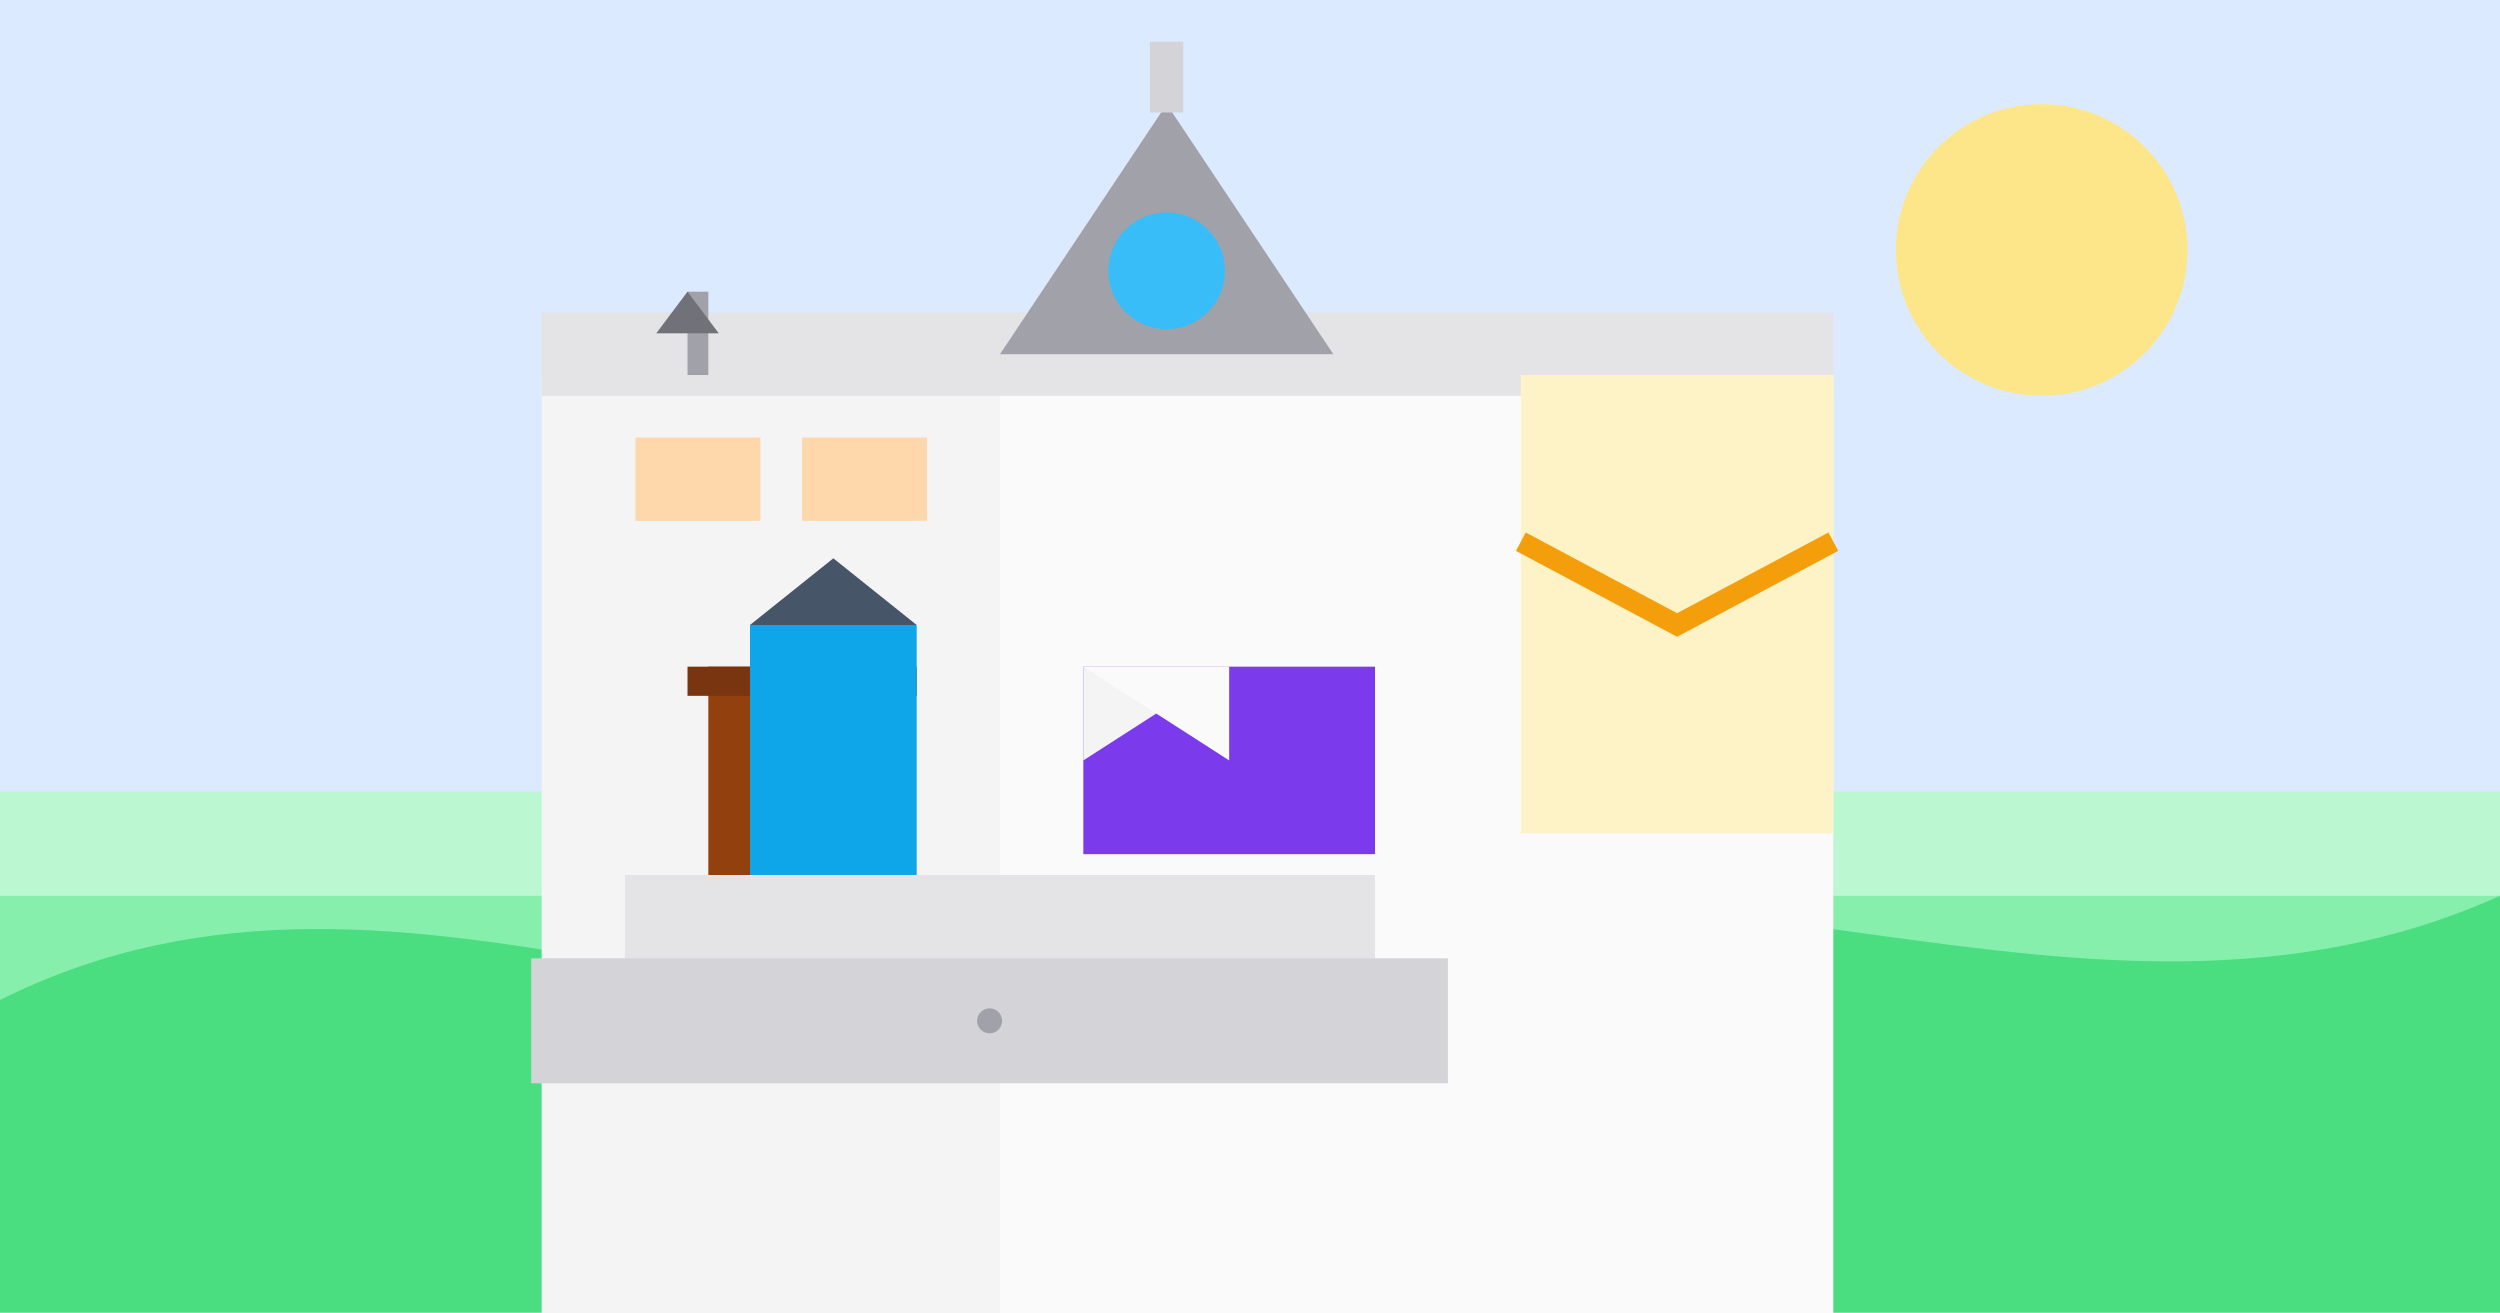
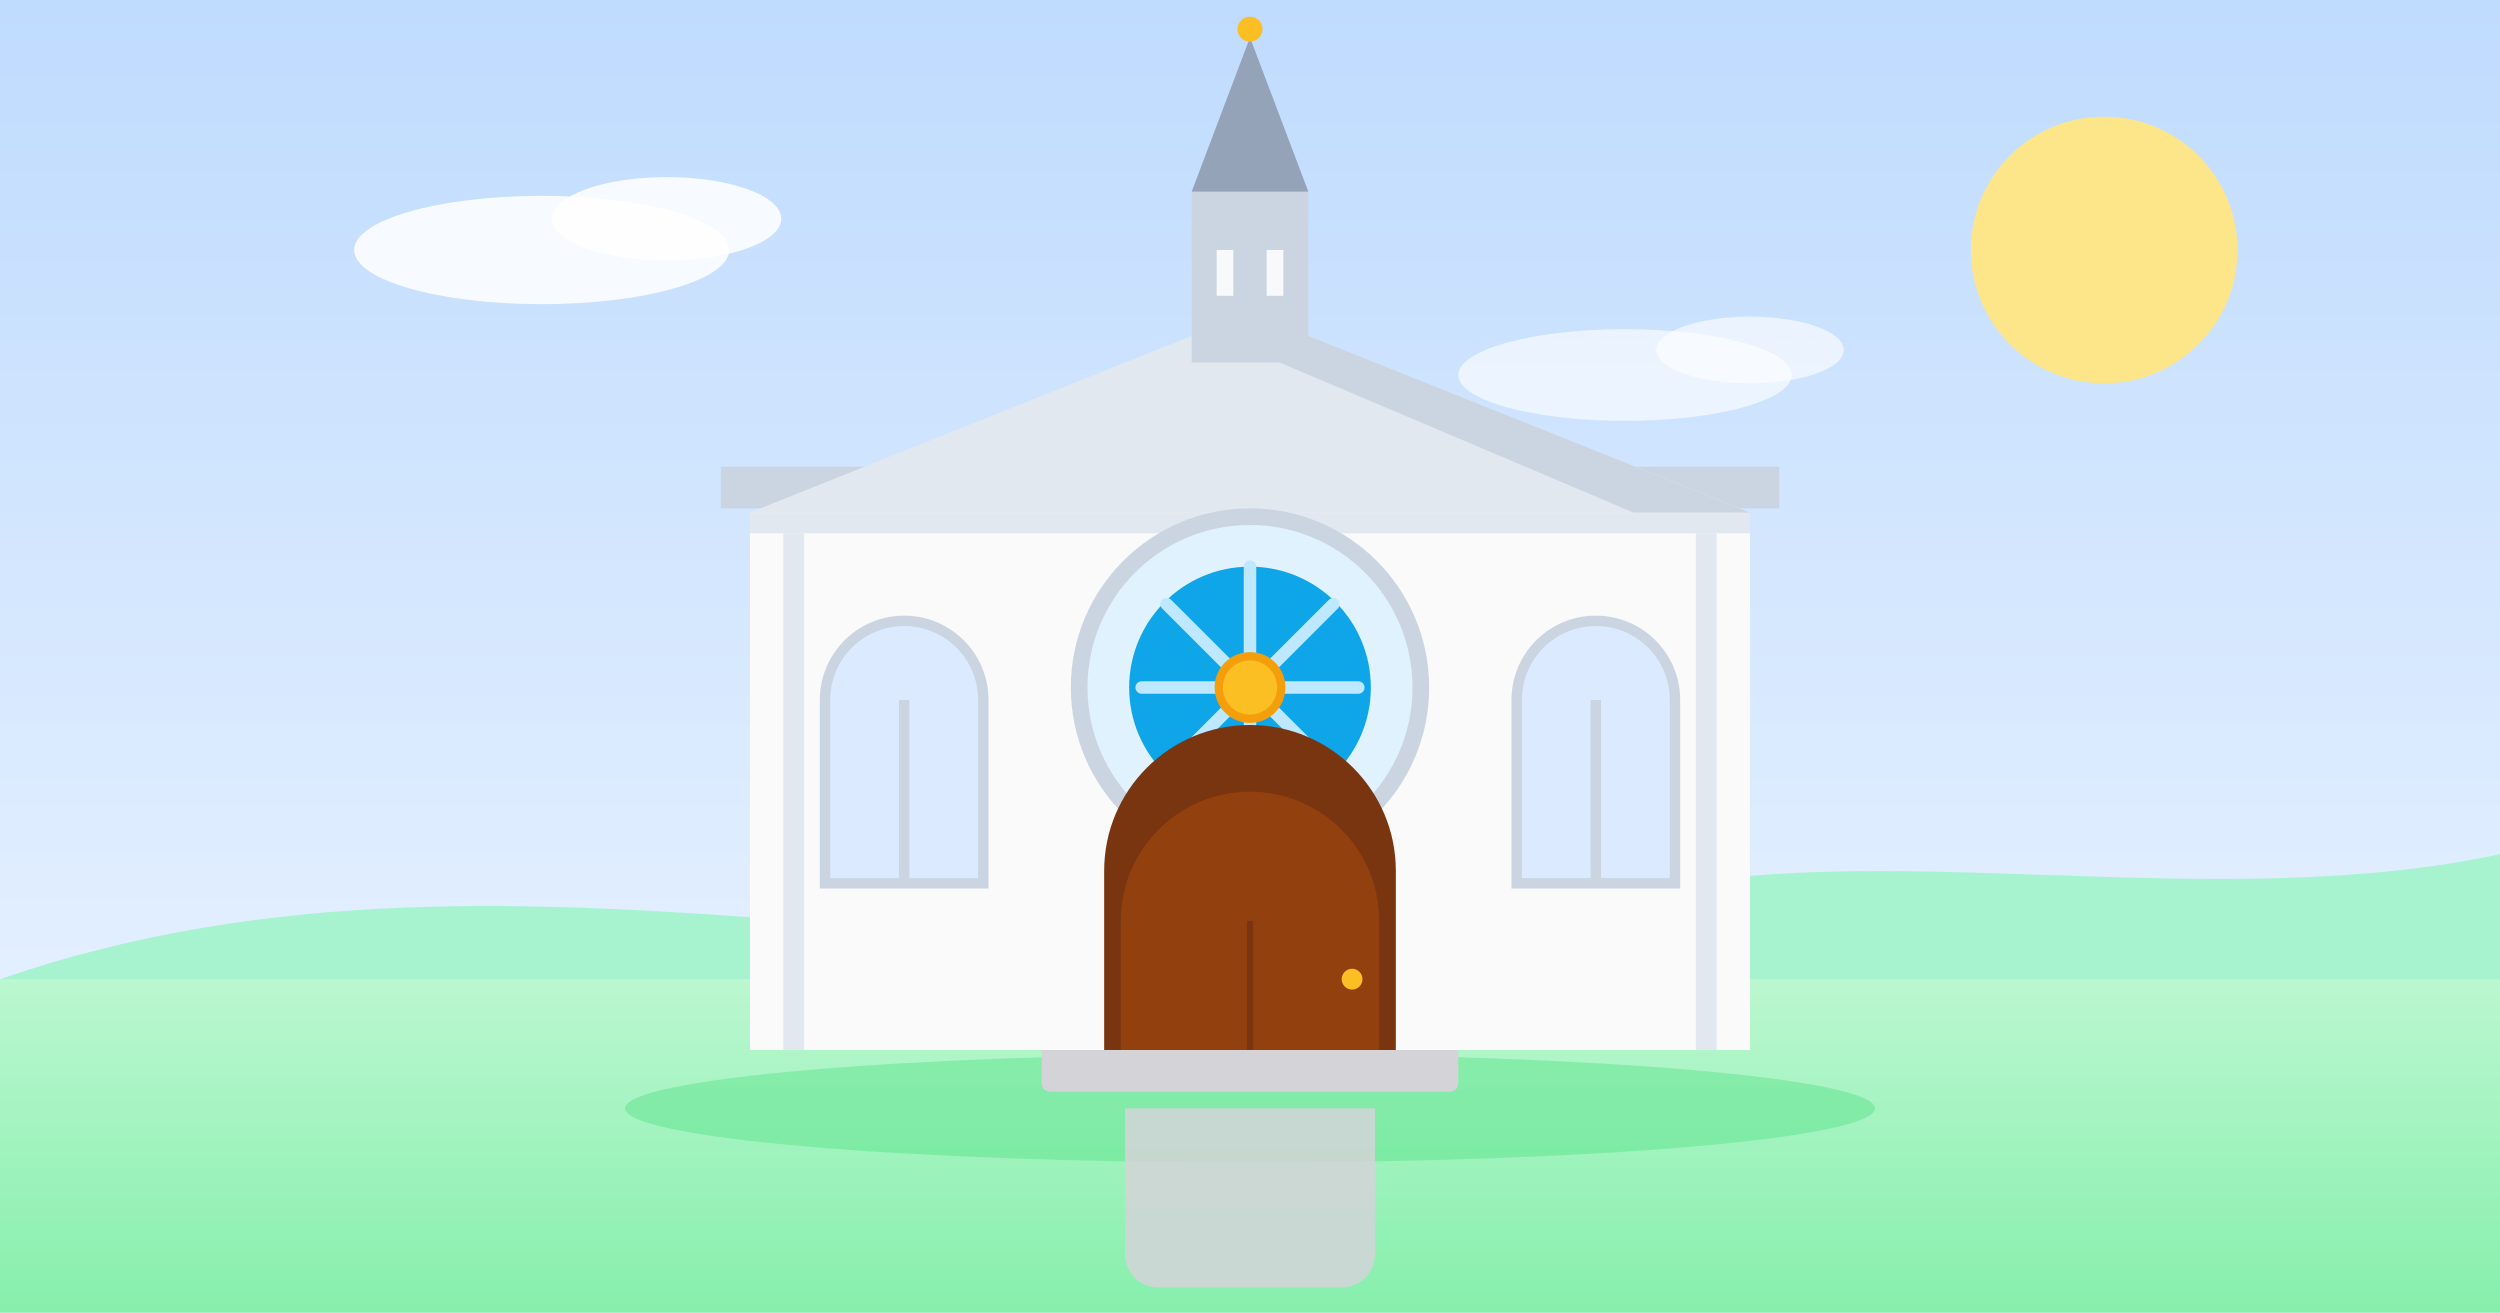
<svg xmlns="http://www.w3.org/2000/svg" width="1200" height="630" viewBox="0 0 1200 630" fill="none" role="img" aria-label="Illustration of a meetinghouse with a steeple">
-   <rect width="1200" height="630" fill="#dbeafe" />
-   <circle cx="980" cy="120" r="70" fill="#fde68a" />
-   <rect y="380" width="1200" height="250" fill="#bbf7d0" />
-   <rect y="430" width="1200" height="200" fill="#86efac" />
-   <path d="M0 480 C200 380 400 540 600 460 C800 380 1000 520 1200 430 V630 H0 Z" fill="#4ade80" />
-   <rect x="260" y="180" width="220" height="480" fill="#f4f4f5" />
-   <rect x="480" y="180" width="400" height="480" fill="#fafafa" />
-   <rect x="260" y="150" width="620" height="40" fill="#e4e4e7" />
-   <polygon points="560,50 640,170 480,170" fill="#a1a1aa" />
-   <rect x="552" y="20" width="16" height="34" fill="#d4d4d8" />
-   <circle cx="560" cy="130" r="28" fill="#38bdf8" />
-   <rect x="330" y="140" width="10" height="40" fill="#a1a1aa" />
-   <path d="M330 140 L315 160 L345 160 Z" fill="#71717a" />
-   <rect x="730" y="180" width="150" height="220" fill="#fef3c7" />
-   <path d="M730 260 L805 300 L880 260" stroke="#f59e0b" stroke-width="10" fill="none" />
-   <rect x="520" y="320" width="140" height="90" fill="#7c3aed" />
-   <path d="M520 365 L590 320 L520 320 Z" fill="#f4f4f5" />
-   <path d="M520 320 L590 365 L590 320 Z" fill="#fafafa" />
-   <rect x="590" y="320" width="0" height="0" fill="#e4e4e7" />
-   <rect x="340" y="320" width="90" height="120" fill="#92400e" />
-   <rect x="330" y="320" width="110" height="14" fill="#78350f" />
-   <rect x="420" y="320" width="14" height="120" fill="#78350f" />
-   <rect x="300" y="420" width="360" height="60" fill="#e4e4e7" />
-   <rect x="360" y="300" width="80" height="120" fill="#0ea5e9" />
-   <path d="M360 300 L400 268 L440 300 Z" fill="#475569" />
-   <rect x="255" y="460" width="440" height="60" fill="#d4d4d8" />
-   <circle cx="475" cy="490" r="6" fill="#a1a1aa" />
-   <rect x="305" y="210" width="60" height="40" fill="#fed7aa" />
-   <rect x="385" y="210" width="60" height="40" fill="#fed7aa" />
+   <defs>
+     <linearGradient id="sky" x1="0" y1="0" x2="0" y2="1">
+       <stop offset="0" stop-color="#bfdbfe" />
+       <stop offset="1" stop-color="#eff6ff" />
+     </linearGradient>
+     <linearGradient id="grass" x1="0" y1="0" x2="0" y2="1">
+       <stop offset="0" stop-color="#bbf7d0" />
+       <stop offset="1" stop-color="#86efac" />
+     </linearGradient>
+   </defs>
+   <rect width="1200" height="630" fill="url(#sky)" />
+   <circle cx="1010" cy="120" r="64" fill="#fde68a" />
+   <ellipse cx="260" cy="120" rx="90" ry="26" fill="#ffffff" opacity="0.85" />
+   <ellipse cx="320" cy="105" rx="55" ry="20" fill="#ffffff" opacity="0.85" />
+   <ellipse cx="780" cy="180" rx="80" ry="22" fill="#ffffff" opacity="0.6" />
+   <ellipse cx="840" cy="168" rx="45" ry="16" fill="#ffffff" opacity="0.6" />
+   <path d="M0 470 C260 380 520 500 780 430 C900 400 1060 440 1200 410 V630 H0 Z" fill="#a7f3d0" />
+   <rect y="470" width="1200" height="160" fill="url(#grass)" />
+   <ellipse cx="600" cy="532" rx="300" ry="26" fill="#4ade80" opacity="0.4" />
+   <path d="M540 532 h120 v70 a16 16 0 0 1 -16 16 h-88 a16 16 0 0 1 -16 -16 Z" fill="#d4d4d8" opacity="0.85" />
+   <rect x="500" y="500" width="200" height="24" rx="4" fill="#d4d4d8" />
+   <rect x="524" y="482" width="152" height="20" rx="3" fill="#e4e4e7" />
+   <rect x="360" y="246" width="480" height="258" fill="#fafafa" />
+   <rect x="360" y="246" width="480" height="10" fill="#e2e8f0" />
+   <rect x="376" y="256" width="10" height="248" fill="#e2e8f0" />
+   <rect x="814" y="256" width="10" height="248" fill="#e2e8f0" />
+   <rect x="346" y="224" width="508" height="20" fill="#cbd5e1" />
+   <polygon points="360,246 600,150 840,246" fill="#e2e8f0" />
+   <path d="M600 150 L840 246 H784 L600 168 Z" fill="#cbd5e1" />
+   <rect x="572" y="92" width="56" height="82" fill="#cbd5e1" />
+   <rect x="584" y="120" width="8" height="22" fill="#ffffff" opacity="0.85" />
+   <rect x="608" y="120" width="8" height="22" fill="#ffffff" opacity="0.85" />
+   <polygon points="600,18 572,92 628,92" fill="#94a3b8" />
+   <circle cx="600" cy="14" r="6" fill="#fbbf24" />
+   <circle cx="600" cy="330" r="82" fill="#e0f2fe" stroke="#cbd5e1" stroke-width="8" />
+   <circle cx="600" cy="330" r="58" fill="#0ea5e9" />
+   <path d="M600 272 v96 M600 330 h-52 M600 330 h52 M560 290 l34 34 M640 290 l-34 34 M560 370 l34 -34 M640 370 l-34 -34" stroke="#bde8ff" stroke-width="6" stroke-linecap="round" />
+   <circle cx="600" cy="330" r="15" fill="#fbbf24" stroke="#f59e0b" stroke-width="4" />
+   <path d="M396 424 v-88 a38 38 0 0 1 76 0 v88 Z" fill="#dbeafe" stroke="#cbd5e1" stroke-width="5" />
+   <path d="M434 336 v88" stroke="#cbd5e1" stroke-width="5" />
+   <path d="M728 424 v-88 a38 38 0 0 1 76 0 v88 Z" fill="#dbeafe" stroke="#cbd5e1" stroke-width="5" />
+   <path d="M766 336 v88" stroke="#cbd5e1" stroke-width="5" />
+   <path d="M530 504 v-86 a70 70 0 0 1 140 0 v86 Z" fill="#78350f" />
+   <path d="M538 504 v-62 a62 62 0 0 1 124 0 v62 Z" fill="#92400e" />
+   <circle cx="649" cy="470" r="5" fill="#fbbf24" />
+   <path d="M600 442 v62" stroke="#78350f" stroke-width="3" />
</svg>
